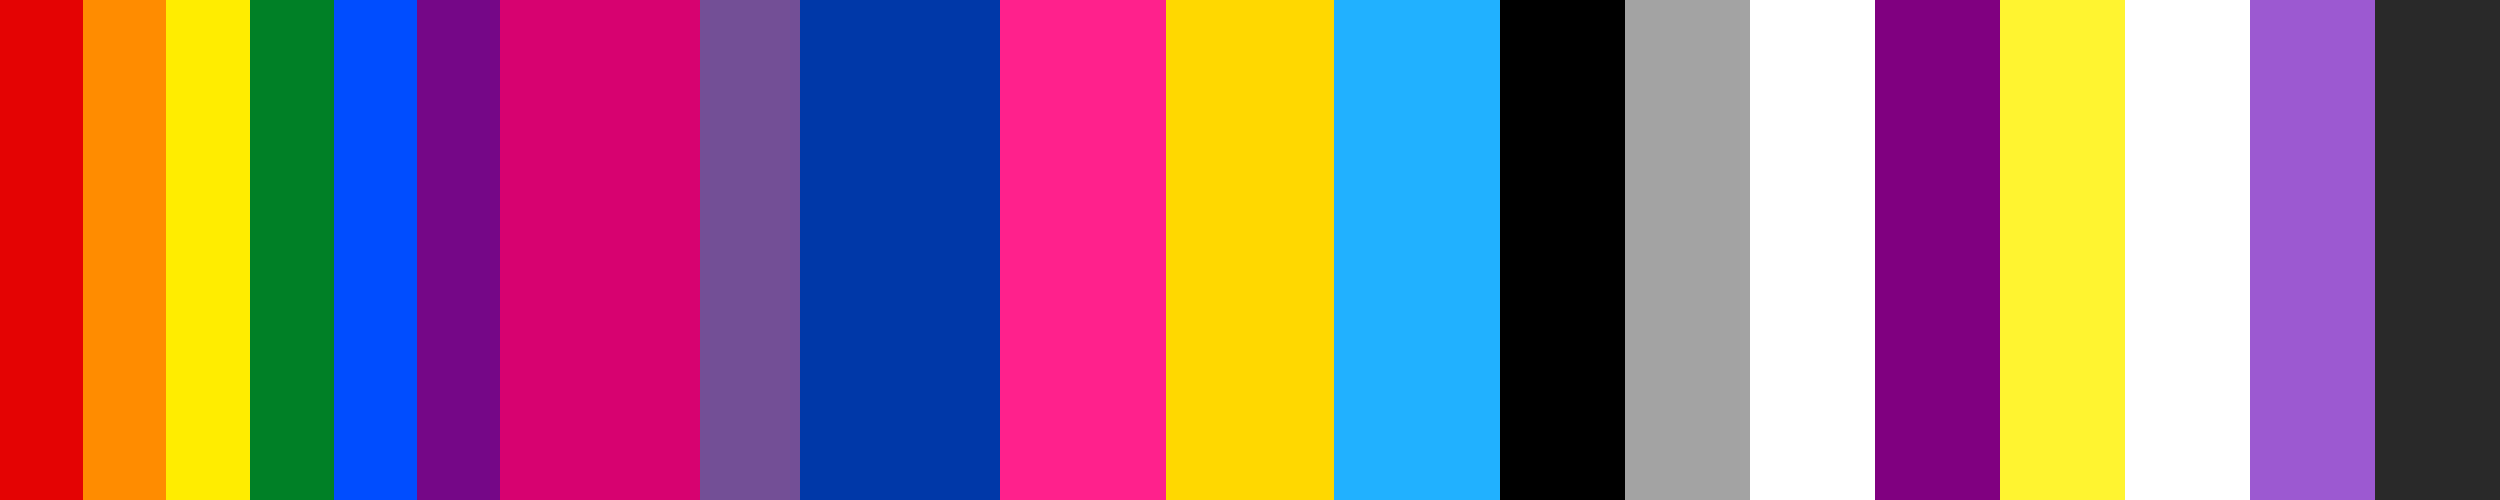
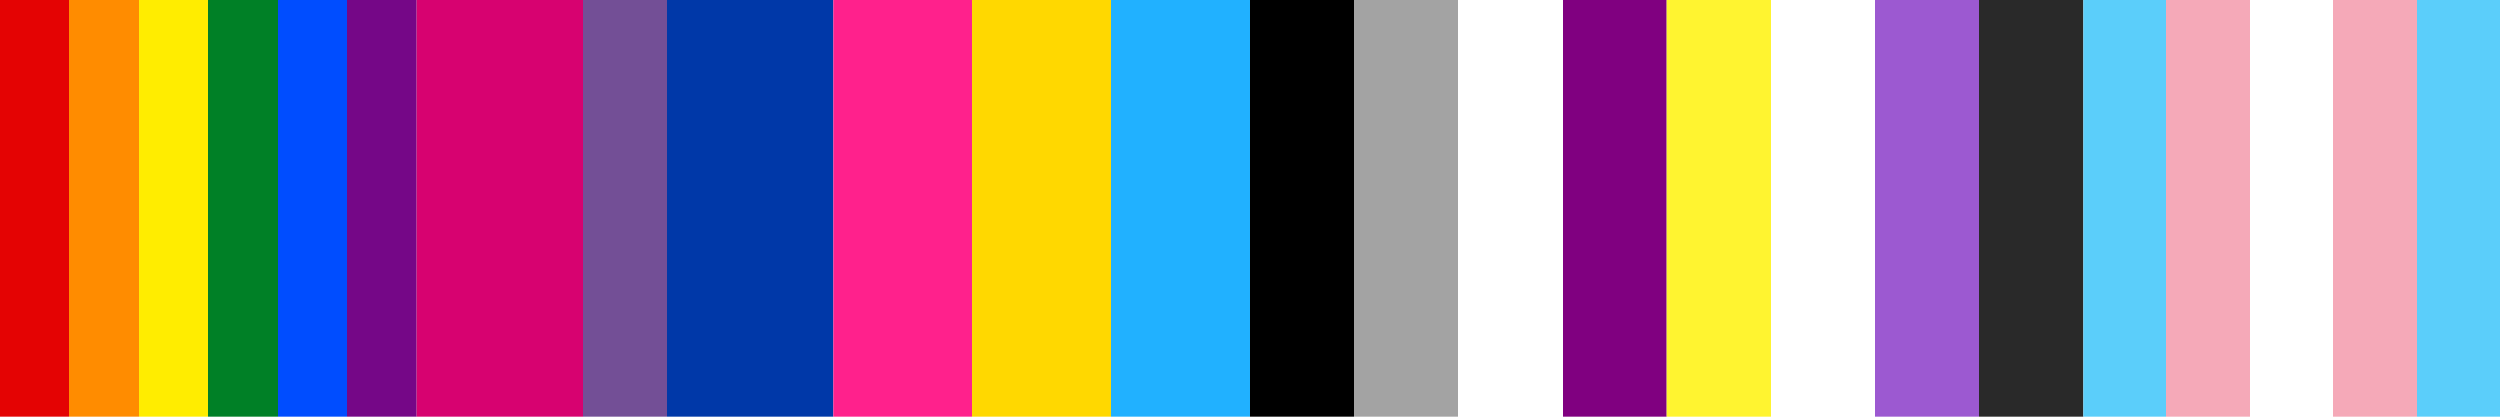
- <svg height="100" width="500">
+ <svg height="100" width="600">
  <defs>
    <linearGradient id="linearGradientgayGO">
      <stop style="stop-color:#e40303;stop-opacity:1;" offset="0" />
      <stop style="stop-color:#e40303;stop-opacity:1;" offset="0.167" />
      <stop style="stop-color:#ff8c00;stop-opacity:1;" offset="0.167" />
      <stop style="stop-color:#ff8c00;stop-opacity:1;" offset="0.333" />
      <stop style="stop-color:#ffed00;stop-opacity:1;" offset="0.333" />
      <stop style="stop-color:#ffed00;stop-opacity:1;" offset="0.5" />
      <stop style="stop-color:#008026;stop-opacity:1;" offset="0.5" />
      <stop style="stop-color:#008026;stop-opacity:1;" offset="0.667" />
      <stop style="stop-color:#004dff;stop-opacity:1;" offset="0.667" />
      <stop style="stop-color:#004dff;stop-opacity:1;" offset="0.833" />
      <stop style="stop-color:#750787;stop-opacity:1;" offset="0.833" />
      <stop style="stop-color:#750787;stop-opacity:1;" offset="1" />
    </linearGradient>
    <linearGradient id="linearGradientbi">
      <stop style="stop-color:#d70270;stop-opacity:1;" offset="0" />
      <stop style="stop-color:#d70270;stop-opacity:1;" offset="0.4" />
      <stop style="stop-color:#734f96;stop-opacity:1;" offset="0.4" />
      <stop style="stop-color:#734f96;stop-opacity:1;" offset="0.6" />
      <stop style="stop-color:#0038a8;stop-opacity:1;" offset="0.6" />
      <stop style="stop-color:#0038a8;stop-opacity:1;" offset="1" />
    </linearGradient>
    <linearGradient id="linearGradientpan">
      <stop style="stop-color:#ff218c;stop-opacity:1;" offset="0" />
      <stop style="stop-color:#ff218c;stop-opacity:1;" offset="0.333" />
      <stop style="stop-color:#ffd800;stop-opacity:1;" offset="0.333" />
      <stop style="stop-color:#ffd800;stop-opacity:1;" offset="0.667" />
      <stop style="stop-color:#21b1ff;stop-opacity:1;" offset="0.667" />
      <stop style="stop-color:#21b1ff;stop-opacity:1;" offset="1" />
    </linearGradient>
    <linearGradient id="linearGradientace">
      <stop style="stop-color:#000000;stop-opacity:1;" offset="0" />
      <stop style="stop-color:#000000;stop-opacity:1;" offset="0.25" />
      <stop style="stop-color:#a3a3a3;stop-opacity:1;" offset="0.25" />
      <stop style="stop-color:#a3a3a3;stop-opacity:1;" offset="0.5" />
      <stop style="stop-color:#ffffff;stop-opacity:1;" offset="0.5" />
      <stop style="stop-color:#ffffff;stop-opacity:1;" offset="0.75" />
      <stop style="stop-color:#800080;stop-opacity:1;" offset="0.75" />
      <stop style="stop-color:#800080;stop-opacity:1;" offset="1" />
    </linearGradient>
    <linearGradient id="linearGradientnonbinary">
      <stop style="stop-color:#FFF430;stop-opacity:1;" offset="0" />
      <stop style="stop-color:#FFF430;stop-opacity:1;" offset="0.25" />
      <stop style="stop-color:#ffffff;stop-opacity:1;" offset="0.25" />
      <stop style="stop-color:#ffffff;stop-opacity:1;" offset="0.5" />
      <stop style="stop-color:#9C59D1;stop-opacity:1;" offset="0.5" />
      <stop style="stop-color:#9C59D1;stop-opacity:1;" offset="0.75" />
      <stop style="stop-color:#292929;stop-opacity:1;" offset="0.75" />
      <stop style="stop-color:#292929;stop-opacity:1;" offset="1" />
    </linearGradient>
+     <linearGradient id="linearGradienttrans">
+       <stop style="stop-color:#5BCEFA;stop-opacity:1;" offset="0" />
+       <stop style="stop-color:#5BCEFA;stop-opacity:1;" offset="0.2" />
+       <stop style="stop-color:#F5A9B8;stop-opacity:1;" offset="0.2" />
+       <stop style="stop-color:#F5A9B8;stop-opacity:1;" offset="0.4" />
+       <stop style="stop-color:#ffffff;stop-opacity:1;" offset="0.4" />
+       <stop style="stop-color:#ffffff;stop-opacity:1;" offset="0.6" />
+       <stop style="stop-color:#F5A9B8;stop-opacity:1;" offset="0.6" />
+       <stop style="stop-color:#F5A9B8;stop-opacity:1;" offset="0.8" />
+       <stop style="stop-color:#5BCEFA;stop-opacity:1;" offset="0.8" />
+       <stop style="stop-color:#5BCEFA;stop-opacity:1;" offset="1" />
+     </linearGradient>
  </defs>
  <rect width="100" height="100" x="0" y="0" fill="url(#linearGradientgayGO)" />
  <rect width="100" height="100" x="100" y="0" fill="url(#linearGradientbi)" />
  <rect width="100" height="100" x="200" y="0" fill="url(#linearGradientpan)" />
  <rect width="100" height="100" x="300" y="0" fill="url(#linearGradientace)" />
  <rect width="100" height="100" x="400" y="0" fill="url(#linearGradientnonbinary)" />
+   <rect width="100" height="100" x="500" y="0" fill="url(#linearGradienttrans)" />
</svg>
